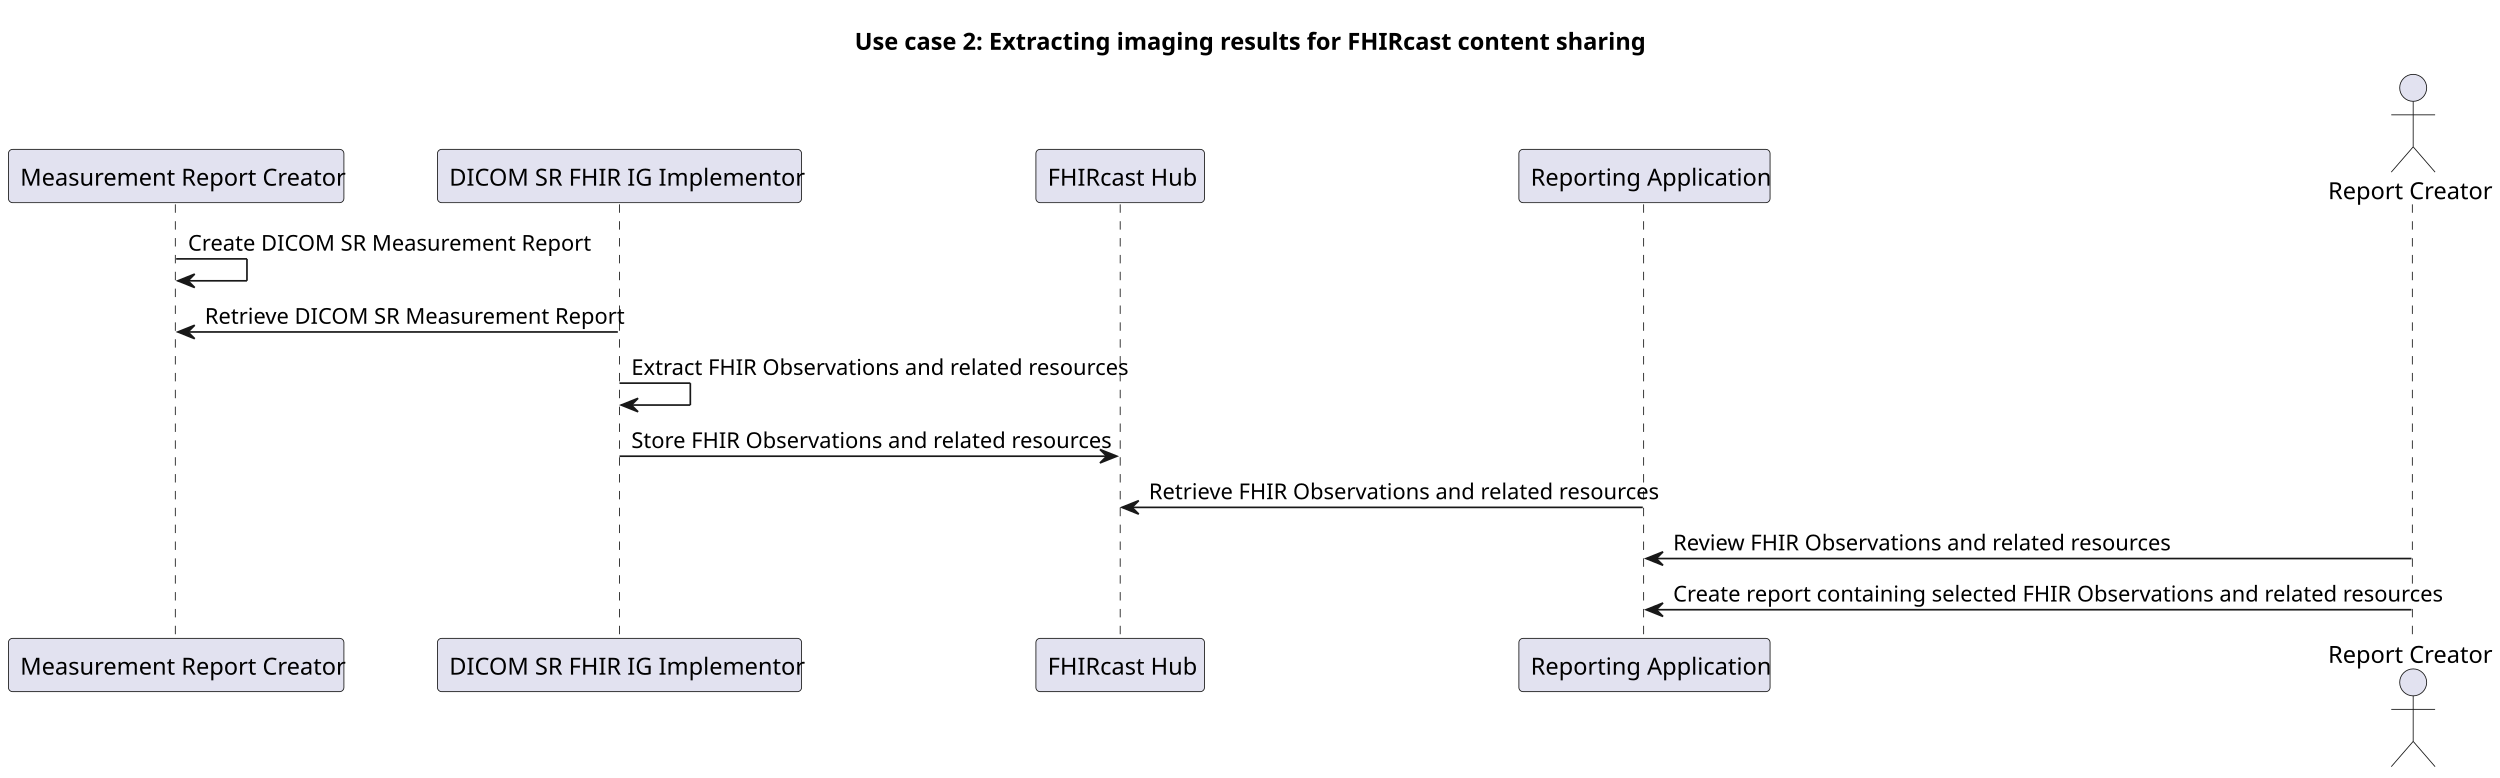
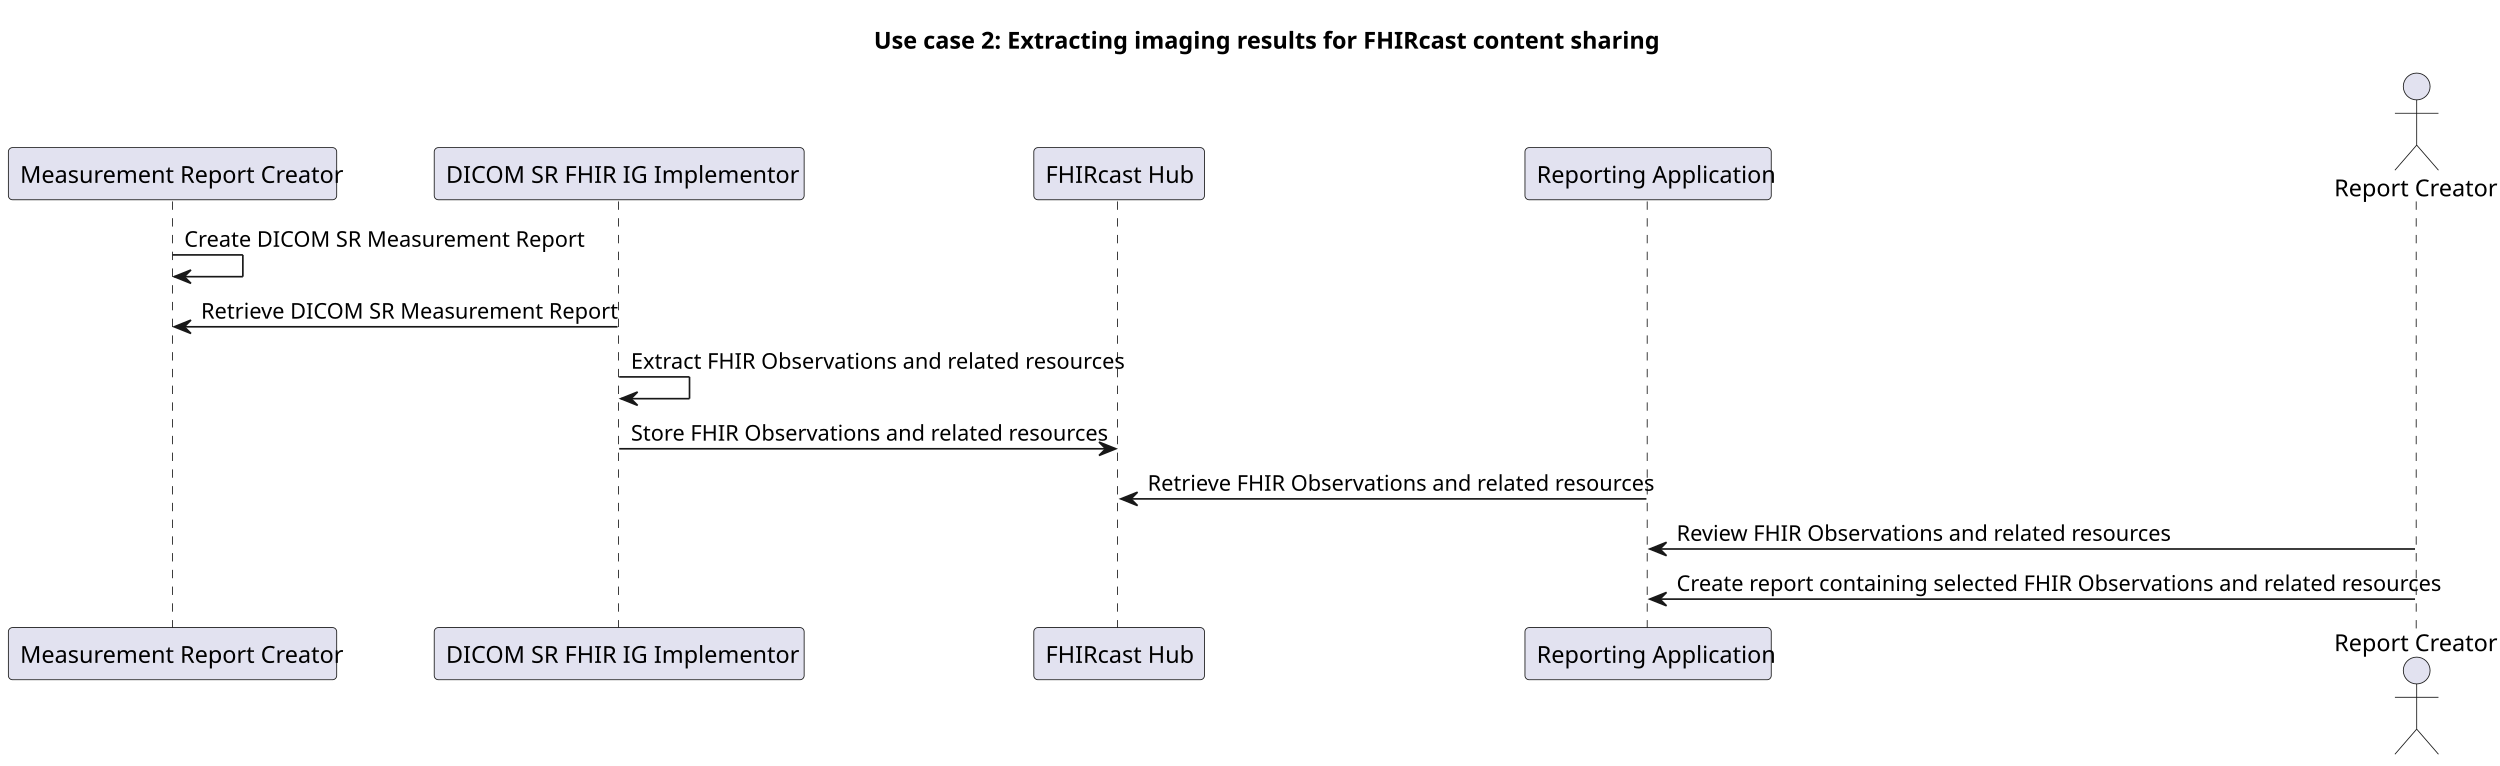
- <svg xmlns="http://www.w3.org/2000/svg" contentStyleType="text/css" height="461px" preserveAspectRatio="none" style="width:1483px;height:461px;background:#FFFFFF;" version="1.1" viewBox="0 0 1483 461" width="1483px" zoomAndPan="magnify">
+ <svg xmlns="http://www.w3.org/2000/svg" contentStyleType="text/css" data-diagram-type="SEQUENCE" height="457px" preserveAspectRatio="none" style="width:1493px;height:457px;background:#FFFFFF;" version="1.1" viewBox="0 0 1493 457" width="1493px" zoomAndPan="magnify">
  <defs />
  <g>
-     <text fill="#000000" font-family="sans-serif" font-size="14" font-weight="bold" lengthAdjust="spacing" textLength="472" x="507" y="29.533">Use case 2: Extracting imaging results for FHIRcast content sharing</text>
-     <line style="stroke:#181818;stroke-width:0.5;stroke-dasharray:5.0,5.0;" x1="104" x2="104" y1="121.219" y2="379.68" />
-     <line style="stroke:#181818;stroke-width:0.5;stroke-dasharray:5.0,5.0;" x1="367.5" x2="367.5" y1="121.219" y2="379.68" />
-     <line style="stroke:#181818;stroke-width:0.5;stroke-dasharray:5.0,5.0;" x1="664.5" x2="664.5" y1="121.219" y2="379.68" />
-     <line style="stroke:#181818;stroke-width:0.5;stroke-dasharray:5.0,5.0;" x1="975" x2="975" y1="121.219" y2="379.68" />
-     <line style="stroke:#181818;stroke-width:0.5;stroke-dasharray:5.0,5.0;" x1="1431" x2="1431" y1="121.219" y2="379.68" />
-     <rect fill="#E2E2F0" height="31.609" rx="2.5" ry="2.5" style="stroke:#181818;stroke-width:0.5;" width="199" x="5" y="88.609" />
-     <text fill="#000000" font-family="sans-serif" font-size="14" lengthAdjust="spacing" textLength="185" x="12" y="110.143">Measurement Report Creator</text>
-     <rect fill="#E2E2F0" height="31.609" rx="2.5" ry="2.5" style="stroke:#181818;stroke-width:0.5;" width="199" x="5" y="378.68" />
-     <text fill="#000000" font-family="sans-serif" font-size="14" lengthAdjust="spacing" textLength="185" x="12" y="400.213">Measurement Report Creator</text>
-     <rect fill="#E2E2F0" height="31.609" rx="2.5" ry="2.5" style="stroke:#181818;stroke-width:0.5;" width="216" x="259.5" y="88.609" />
-     <text fill="#000000" font-family="sans-serif" font-size="14" lengthAdjust="spacing" textLength="202" x="266.5" y="110.143">DICOM SR FHIR IG Implementor</text>
-     <rect fill="#E2E2F0" height="31.609" rx="2.5" ry="2.5" style="stroke:#181818;stroke-width:0.5;" width="216" x="259.5" y="378.68" />
-     <text fill="#000000" font-family="sans-serif" font-size="14" lengthAdjust="spacing" textLength="202" x="266.5" y="400.213">DICOM SR FHIR IG Implementor</text>
-     <rect fill="#E2E2F0" height="31.609" rx="2.5" ry="2.5" style="stroke:#181818;stroke-width:0.5;" width="100" x="614.5" y="88.609" />
-     <text fill="#000000" font-family="sans-serif" font-size="14" lengthAdjust="spacing" textLength="86" x="621.5" y="110.143">FHIRcast Hub</text>
-     <rect fill="#E2E2F0" height="31.609" rx="2.5" ry="2.5" style="stroke:#181818;stroke-width:0.5;" width="100" x="614.5" y="378.68" />
-     <text fill="#000000" font-family="sans-serif" font-size="14" lengthAdjust="spacing" textLength="86" x="621.5" y="400.213">FHIRcast Hub</text>
-     <rect fill="#E2E2F0" height="31.609" rx="2.5" ry="2.5" style="stroke:#181818;stroke-width:0.5;" width="149" x="901" y="88.609" />
-     <text fill="#000000" font-family="sans-serif" font-size="14" lengthAdjust="spacing" textLength="135" x="908" y="110.143">Reporting Application</text>
-     <rect fill="#E2E2F0" height="31.609" rx="2.5" ry="2.5" style="stroke:#181818;stroke-width:0.5;" width="149" x="901" y="378.68" />
-     <text fill="#000000" font-family="sans-serif" font-size="14" lengthAdjust="spacing" textLength="135" x="908" y="400.213">Reporting Application</text>
-     <text fill="#000000" font-family="sans-serif" font-size="14" lengthAdjust="spacing" textLength="95" x="1381" y="118.143">Report Creator</text>
-     <ellipse cx="1431.5" cy="52.109" fill="#E2E2F0" rx="8" ry="8" style="stroke:#181818;stroke-width:0.5;" />
-     <path d="M1431.5,60.109 L1431.5,87.109 M1418.5,68.109 L1444.5,68.109 M1431.5,87.109 L1418.5,102.109 M1431.5,87.109 L1444.5,102.109 " fill="none" style="stroke:#181818;stroke-width:0.5;" />
-     <text fill="#000000" font-family="sans-serif" font-size="14" lengthAdjust="spacing" textLength="95" x="1381" y="393.213">Report Creator</text>
-     <ellipse cx="1431.5" cy="404.789" fill="#E2E2F0" rx="8" ry="8" style="stroke:#181818;stroke-width:0.5;" />
-     <path d="M1431.5,412.789 L1431.5,439.789 M1418.5,420.789 L1444.5,420.789 M1431.5,439.789 L1418.5,454.789 M1431.5,439.789 L1444.5,454.789 " fill="none" style="stroke:#181818;stroke-width:0.5;" />
-     <line style="stroke:#181818;stroke-width:1.0;" x1="104.5" x2="146.5" y1="153.57" y2="153.57" />
-     <line style="stroke:#181818;stroke-width:1.0;" x1="146.5" x2="146.5" y1="153.57" y2="166.57" />
-     <line style="stroke:#181818;stroke-width:1.0;" x1="105.5" x2="146.5" y1="166.57" y2="166.57" />
-     <polygon fill="#181818" points="115.5,162.57,105.5,166.57,115.5,170.57,111.5,166.57" style="stroke:#181818;stroke-width:1.0;" />
-     <text fill="#000000" font-family="sans-serif" font-size="13" lengthAdjust="spacing" textLength="231" x="111.5" y="148.714">Create DICOM SR Measurement Report</text>
-     <polygon fill="#181818" points="115.5,192.922,105.5,196.922,115.5,200.922,111.5,196.922" style="stroke:#181818;stroke-width:1.0;" />
-     <line style="stroke:#181818;stroke-width:1.0;" x1="109.5" x2="366.5" y1="196.922" y2="196.922" />
-     <text fill="#000000" font-family="sans-serif" font-size="13" lengthAdjust="spacing" textLength="239" x="121.5" y="192.065">Retrieve DICOM SR Measurement Report</text>
-     <line style="stroke:#181818;stroke-width:1.0;" x1="367.5" x2="409.5" y1="227.273" y2="227.273" />
-     <line style="stroke:#181818;stroke-width:1.0;" x1="409.5" x2="409.5" y1="227.273" y2="240.273" />
-     <line style="stroke:#181818;stroke-width:1.0;" x1="368.5" x2="409.5" y1="240.273" y2="240.273" />
-     <polygon fill="#181818" points="378.5,236.273,368.5,240.273,378.5,244.273,374.5,240.273" style="stroke:#181818;stroke-width:1.0;" />
-     <text fill="#000000" font-family="sans-serif" font-size="13" lengthAdjust="spacing" textLength="283" x="374.5" y="222.417">Extract FHIR Observations and related resources</text>
-     <polygon fill="#181818" points="652.5,266.625,662.5,270.625,652.5,274.625,656.5,270.625" style="stroke:#181818;stroke-width:1.0;" />
-     <line style="stroke:#181818;stroke-width:1.0;" x1="367.5" x2="658.5" y1="270.625" y2="270.625" />
-     <text fill="#000000" font-family="sans-serif" font-size="13" lengthAdjust="spacing" textLength="272" x="374.5" y="265.769">Store FHIR Observations and related resources</text>
-     <polygon fill="#181818" points="675.5,296.977,665.5,300.977,675.5,304.977,671.5,300.977" style="stroke:#181818;stroke-width:1.0;" />
-     <line style="stroke:#181818;stroke-width:1.0;" x1="669.5" x2="974.5" y1="300.977" y2="300.977" />
-     <text fill="#000000" font-family="sans-serif" font-size="13" lengthAdjust="spacing" textLength="287" x="681.5" y="296.12">Retrieve FHIR Observations and related resources</text>
-     <polygon fill="#181818" points="986.5,327.328,976.5,331.328,986.5,335.328,982.5,331.328" style="stroke:#181818;stroke-width:1.0;" />
-     <line style="stroke:#181818;stroke-width:1.0;" x1="980.5" x2="1430.5" y1="331.328" y2="331.328" />
-     <text fill="#000000" font-family="sans-serif" font-size="13" lengthAdjust="spacing" textLength="281" x="992.5" y="326.472">Review FHIR Observations and related resources</text>
-     <polygon fill="#181818" points="986.5,357.68,976.5,361.68,986.5,365.68,982.5,361.68" style="stroke:#181818;stroke-width:1.0;" />
-     <line style="stroke:#181818;stroke-width:1.0;" x1="980.5" x2="1430.5" y1="361.68" y2="361.68" />
-     <text fill="#000000" font-family="sans-serif" font-size="13" lengthAdjust="spacing" textLength="432" x="992.5" y="356.823">Create report containing selected FHIR Observations and related resources</text>
+     <text fill="#000000" font-family="sans-serif" font-size="14" font-weight="bold" lengthAdjust="spacing" textLength="452.785" x="521.88" y="29.075">Use case 2: Extracting imaging results for FHIRcast content sharing</text>
+     <g class="participant-lifeline" data-entity-uid="part1" data-qualified-name="sr_creator" id="part1-lifeline">
+       <g>
+         <rect fill="#000000" fill-opacity="0" height="255.484" width="8" x="99.038" y="120.303" />
+         <line style="stroke:#181818;stroke-width:0.5;stroke-dasharray:5,5;" x1="103" x2="103" y1="120.303" y2="375.787" />
+       </g>
+     </g>
+     <g class="participant-lifeline" data-entity-uid="part2" data-qualified-name="ig_implementor" id="part2-lifeline">
+       <g>
+         <rect fill="#000000" fill-opacity="0" height="255.484" width="8" x="365.778" y="120.303" />
+         <line style="stroke:#181818;stroke-width:0.5;stroke-dasharray:5,5;" x1="369.32" x2="369.32" y1="120.303" y2="375.787" />
+       </g>
+     </g>
+     <g class="participant-lifeline" data-entity-uid="part3" data-qualified-name="fhircast_hub" id="part3-lifeline">
+       <g>
+         <rect fill="#000000" fill-opacity="0" height="255.484" width="8" x="664.346" y="120.303" />
+         <line style="stroke:#181818;stroke-width:0.5;stroke-dasharray:5,5;" x1="667.391" x2="667.391" y1="120.303" y2="375.787" />
+       </g>
+     </g>
+     <g class="participant-lifeline" data-entity-uid="part4" data-qualified-name="report_creator" id="part4-lifeline">
+       <g>
+         <rect fill="#000000" fill-opacity="0" height="255.484" width="8" x="980.25" y="120.303" />
+         <line style="stroke:#181818;stroke-width:0.5;stroke-dasharray:5,5;" x1="983.708" x2="983.708" y1="120.303" y2="375.787" />
+       </g>
+     </g>
+     <g class="participant-lifeline" data-entity-uid="part5" data-qualified-name="reporter" id="part5-lifeline">
+       <g>
+         <rect fill="#000000" fill-opacity="0" height="255.484" width="8" x="1439.248" y="120.303" />
+         <line style="stroke:#181818;stroke-width:0.5;stroke-dasharray:5,5;" x1="1442.952" x2="1442.952" y1="120.303" y2="375.787" />
+       </g>
+     </g>
+     <g class="participant participant-head" data-entity-uid="part1" data-qualified-name="sr_creator" id="part1-head">
+       <rect fill="#E2E2F0" height="31.151" rx="2.5" ry="2.5" style="stroke:#181818;stroke-width:0.5;" width="196.075" x="5" y="88.151" />
+       <text fill="#000000" font-family="sans-serif" font-size="14" lengthAdjust="spacing" textLength="182.075" x="12" y="109.227">Measurement Report Creator</text>
+     </g>
+     <g class="participant participant-tail" data-entity-uid="part1" data-qualified-name="sr_creator" id="part1-tail">
+       <rect fill="#E2E2F0" height="31.151" rx="2.5" ry="2.5" style="stroke:#181818;stroke-width:0.5;" width="196.075" x="5" y="374.787" />
+       <text fill="#000000" font-family="sans-serif" font-size="14" lengthAdjust="spacing" textLength="182.075" x="12" y="395.862">Measurement Report Creator</text>
+     </g>
+     <g class="participant participant-head" data-entity-uid="part2" data-qualified-name="ig_implementor" id="part2-head">
+       <rect fill="#E2E2F0" height="31.151" rx="2.5" ry="2.5" style="stroke:#181818;stroke-width:0.5;" width="220.917" x="259.32" y="88.151" />
+       <text fill="#000000" font-family="sans-serif" font-size="14" lengthAdjust="spacing" textLength="206.917" x="266.32" y="109.227">DICOM SR FHIR IG Implementor</text>
+     </g>
+     <g class="participant participant-tail" data-entity-uid="part2" data-qualified-name="ig_implementor" id="part2-tail">
+       <rect fill="#E2E2F0" height="31.151" rx="2.5" ry="2.5" style="stroke:#181818;stroke-width:0.5;" width="220.917" x="259.32" y="374.787" />
+       <text fill="#000000" font-family="sans-serif" font-size="14" lengthAdjust="spacing" textLength="206.917" x="266.32" y="395.862">DICOM SR FHIR IG Implementor</text>
+     </g>
+     <g class="participant participant-head" data-entity-uid="part3" data-qualified-name="fhircast_hub" id="part3-head">
+       <rect fill="#E2E2F0" height="31.151" rx="2.5" ry="2.5" style="stroke:#181818;stroke-width:0.5;" width="101.91" x="617.391" y="88.151" />
+       <text fill="#000000" font-family="sans-serif" font-size="14" lengthAdjust="spacing" textLength="87.91" x="624.391" y="109.227">FHIRcast Hub</text>
+     </g>
+     <g class="participant participant-tail" data-entity-uid="part3" data-qualified-name="fhircast_hub" id="part3-tail">
+       <rect fill="#E2E2F0" height="31.151" rx="2.5" ry="2.5" style="stroke:#181818;stroke-width:0.5;" width="101.91" x="617.391" y="374.787" />
+       <text fill="#000000" font-family="sans-serif" font-size="14" lengthAdjust="spacing" textLength="87.91" x="624.391" y="395.862">FHIRcast Hub</text>
+     </g>
+     <g class="participant participant-head" data-entity-uid="part4" data-qualified-name="report_creator" id="part4-head">
+       <rect fill="#E2E2F0" height="31.151" rx="2.5" ry="2.5" style="stroke:#181818;stroke-width:0.5;" width="147.082" x="910.708" y="88.151" />
+       <text fill="#000000" font-family="sans-serif" font-size="14" lengthAdjust="spacing" textLength="133.082" x="917.708" y="109.227">Reporting Application</text>
+     </g>
+     <g class="participant participant-tail" data-entity-uid="part4" data-qualified-name="report_creator" id="part4-tail">
+       <rect fill="#E2E2F0" height="31.151" rx="2.5" ry="2.5" style="stroke:#181818;stroke-width:0.5;" width="147.082" x="910.708" y="374.787" />
+       <text fill="#000000" font-family="sans-serif" font-size="14" lengthAdjust="spacing" textLength="133.082" x="917.708" y="395.862">Reporting Application</text>
+     </g>
+     <g class="participant participant-head" data-entity-uid="part5" data-qualified-name="reporter" id="part5-head">
+       <text fill="#000000" font-family="sans-serif" font-size="14" lengthAdjust="spacing" textLength="92.593" x="1393.952" y="117.227">Report Creator</text>
+       <ellipse cx="1443.248" cy="51.651" fill="#E2E2F0" rx="8" ry="8" style="stroke:#181818;stroke-width:0.5;" />
+       <path d="M1443.248,59.651 L1443.248,86.651 M1430.248,67.651 L1456.248,67.651 M1443.248,86.651 L1430.248,101.651 M1443.248,86.651 L1456.248,101.651" fill="none" style="stroke:#181818;stroke-width:0.5;" />
+     </g>
+     <g class="participant participant-tail" data-entity-uid="part5" data-qualified-name="reporter" id="part5-tail">
+       <text fill="#000000" font-family="sans-serif" font-size="14" lengthAdjust="spacing" textLength="92.593" x="1393.952" y="388.862">Report Creator</text>
+       <ellipse cx="1443.248" cy="400.438" fill="#E2E2F0" rx="8" ry="8" style="stroke:#181818;stroke-width:0.5;" />
+       <path d="M1443.248,408.438 L1443.248,435.438 M1430.248,416.438 L1456.248,416.438 M1443.248,435.438 L1430.248,450.438 M1443.248,435.438 L1456.248,450.438" fill="none" style="stroke:#181818;stroke-width:0.5;" />
+     </g>
+     <g class="message" data-entity-1="part1" data-entity-2="part1" id="msg1">
+       <line style="stroke:#181818;stroke-width:1;" x1="103.038" x2="145.038" y1="152.229" y2="152.229" />
+       <line style="stroke:#181818;stroke-width:1;" x1="145.038" x2="145.038" y1="152.229" y2="165.229" />
+       <line style="stroke:#181818;stroke-width:1;" x1="104.038" x2="145.038" y1="165.229" y2="165.229" />
+       <polygon fill="#181818" points="114.038,161.229,104.038,165.229,114.038,169.229,110.038,165.229" style="stroke:#181818;stroke-width:1;" />
+       <text fill="#000000" font-family="sans-serif" font-size="13" lengthAdjust="spacing" textLength="233.352" x="110.038" y="147.373">Create DICOM SR Measurement Report</text>
+     </g>
+     <g class="message" data-entity-1="part2" data-entity-2="part1" id="msg2">
+       <polygon fill="#181818" points="114.038,191.155,104.038,195.155,114.038,199.155,110.038,195.155" style="stroke:#181818;stroke-width:1;" />
+       <line style="stroke:#181818;stroke-width:1;" x1="108.038" x2="368.778" y1="195.155" y2="195.155" />
+       <text fill="#000000" font-family="sans-serif" font-size="13" lengthAdjust="spacing" textLength="242.741" x="120.038" y="190.299">Retrieve DICOM SR Measurement Report</text>
+     </g>
+     <g class="message" data-entity-1="part2" data-entity-2="part2" id="msg3">
+       <line style="stroke:#181818;stroke-width:1;" x1="369.778" x2="411.778" y1="225.082" y2="225.082" />
+       <line style="stroke:#181818;stroke-width:1;" x1="411.778" x2="411.778" y1="225.082" y2="238.082" />
+       <line style="stroke:#181818;stroke-width:1;" x1="370.778" x2="411.778" y1="238.082" y2="238.082" />
+       <polygon fill="#181818" points="380.778,234.082,370.778,238.082,380.778,242.082,376.778,238.082" style="stroke:#181818;stroke-width:1;" />
+       <text fill="#000000" font-family="sans-serif" font-size="13" lengthAdjust="spacing" textLength="283.95" x="376.778" y="220.225">Extract FHIR Observations and related resources</text>
+     </g>
+     <g class="message" data-entity-1="part2" data-entity-2="part3" id="msg4">
+       <polygon fill="#181818" points="656.346,264.008,666.346,268.008,656.346,272.008,660.346,268.008" style="stroke:#181818;stroke-width:1;" />
+       <line style="stroke:#181818;stroke-width:1;" x1="369.778" x2="662.346" y1="268.008" y2="268.008" />
+       <text fill="#000000" font-family="sans-serif" font-size="13" lengthAdjust="spacing" textLength="274.568" x="376.778" y="263.151">Store FHIR Observations and related resources</text>
+     </g>
+     <g class="message" data-entity-1="part4" data-entity-2="part3" id="msg5">
+       <polygon fill="#181818" points="679.346,293.934,669.346,297.934,679.346,301.934,675.346,297.934" style="stroke:#181818;stroke-width:1;" />
+       <line style="stroke:#181818;stroke-width:1;" x1="673.346" x2="983.25" y1="297.934" y2="297.934" />
+       <text fill="#000000" font-family="sans-serif" font-size="13" lengthAdjust="spacing" textLength="291.903" x="685.346" y="293.078">Retrieve FHIR Observations and related resources</text>
+     </g>
+     <g class="message" data-entity-1="part5" data-entity-2="part4" id="msg6">
+       <polygon fill="#181818" points="995.25,323.86,985.25,327.86,995.25,331.86,991.25,327.86" style="stroke:#181818;stroke-width:1;" />
+       <line style="stroke:#181818;stroke-width:1;" x1="989.25" x2="1442.248" y1="327.86" y2="327.86" />
+       <text fill="#000000" font-family="sans-serif" font-size="13" lengthAdjust="spacing" textLength="286.121" x="1001.25" y="323.004">Review FHIR Observations and related resources</text>
+     </g>
+     <g class="message" data-entity-1="part5" data-entity-2="part4" id="msg7">
+       <polygon fill="#181818" points="995.25,353.787,985.25,357.787,995.25,361.787,991.25,357.787" style="stroke:#181818;stroke-width:1;" />
+       <line style="stroke:#181818;stroke-width:1;" x1="989.25" x2="1442.248" y1="357.787" y2="357.787" />
+       <text fill="#000000" font-family="sans-serif" font-size="13" lengthAdjust="spacing" textLength="434.998" x="1001.25" y="352.93">Create report containing selected FHIR Observations and related resources</text>
+     </g>
  </g>
</svg>
